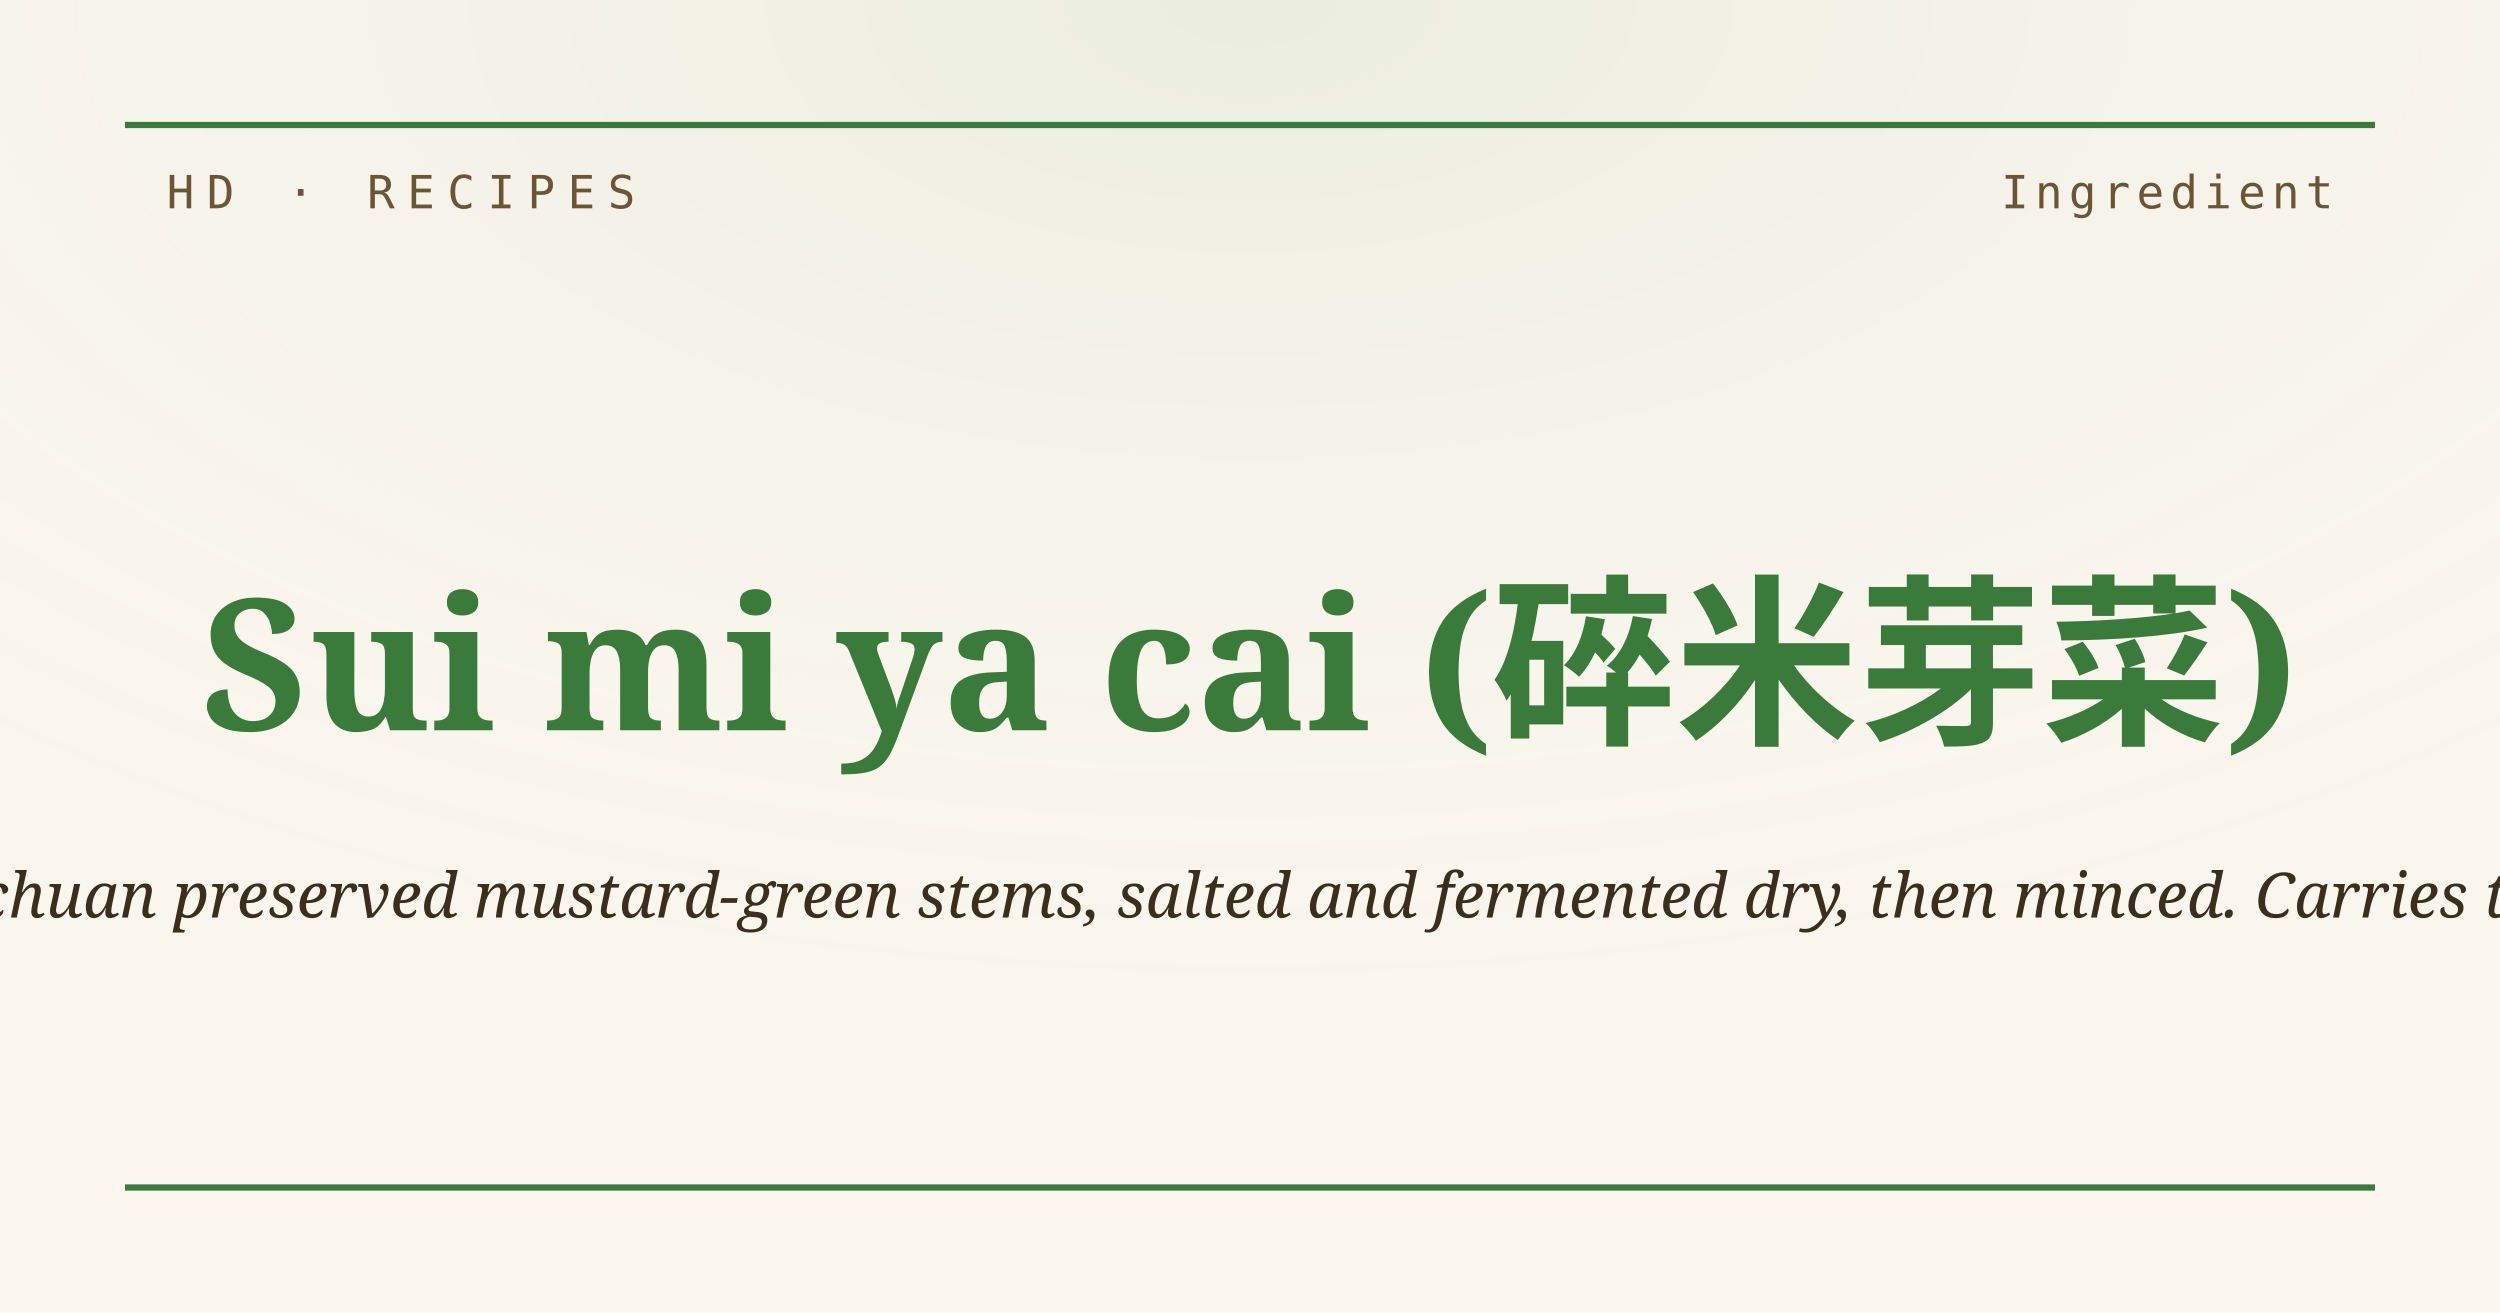
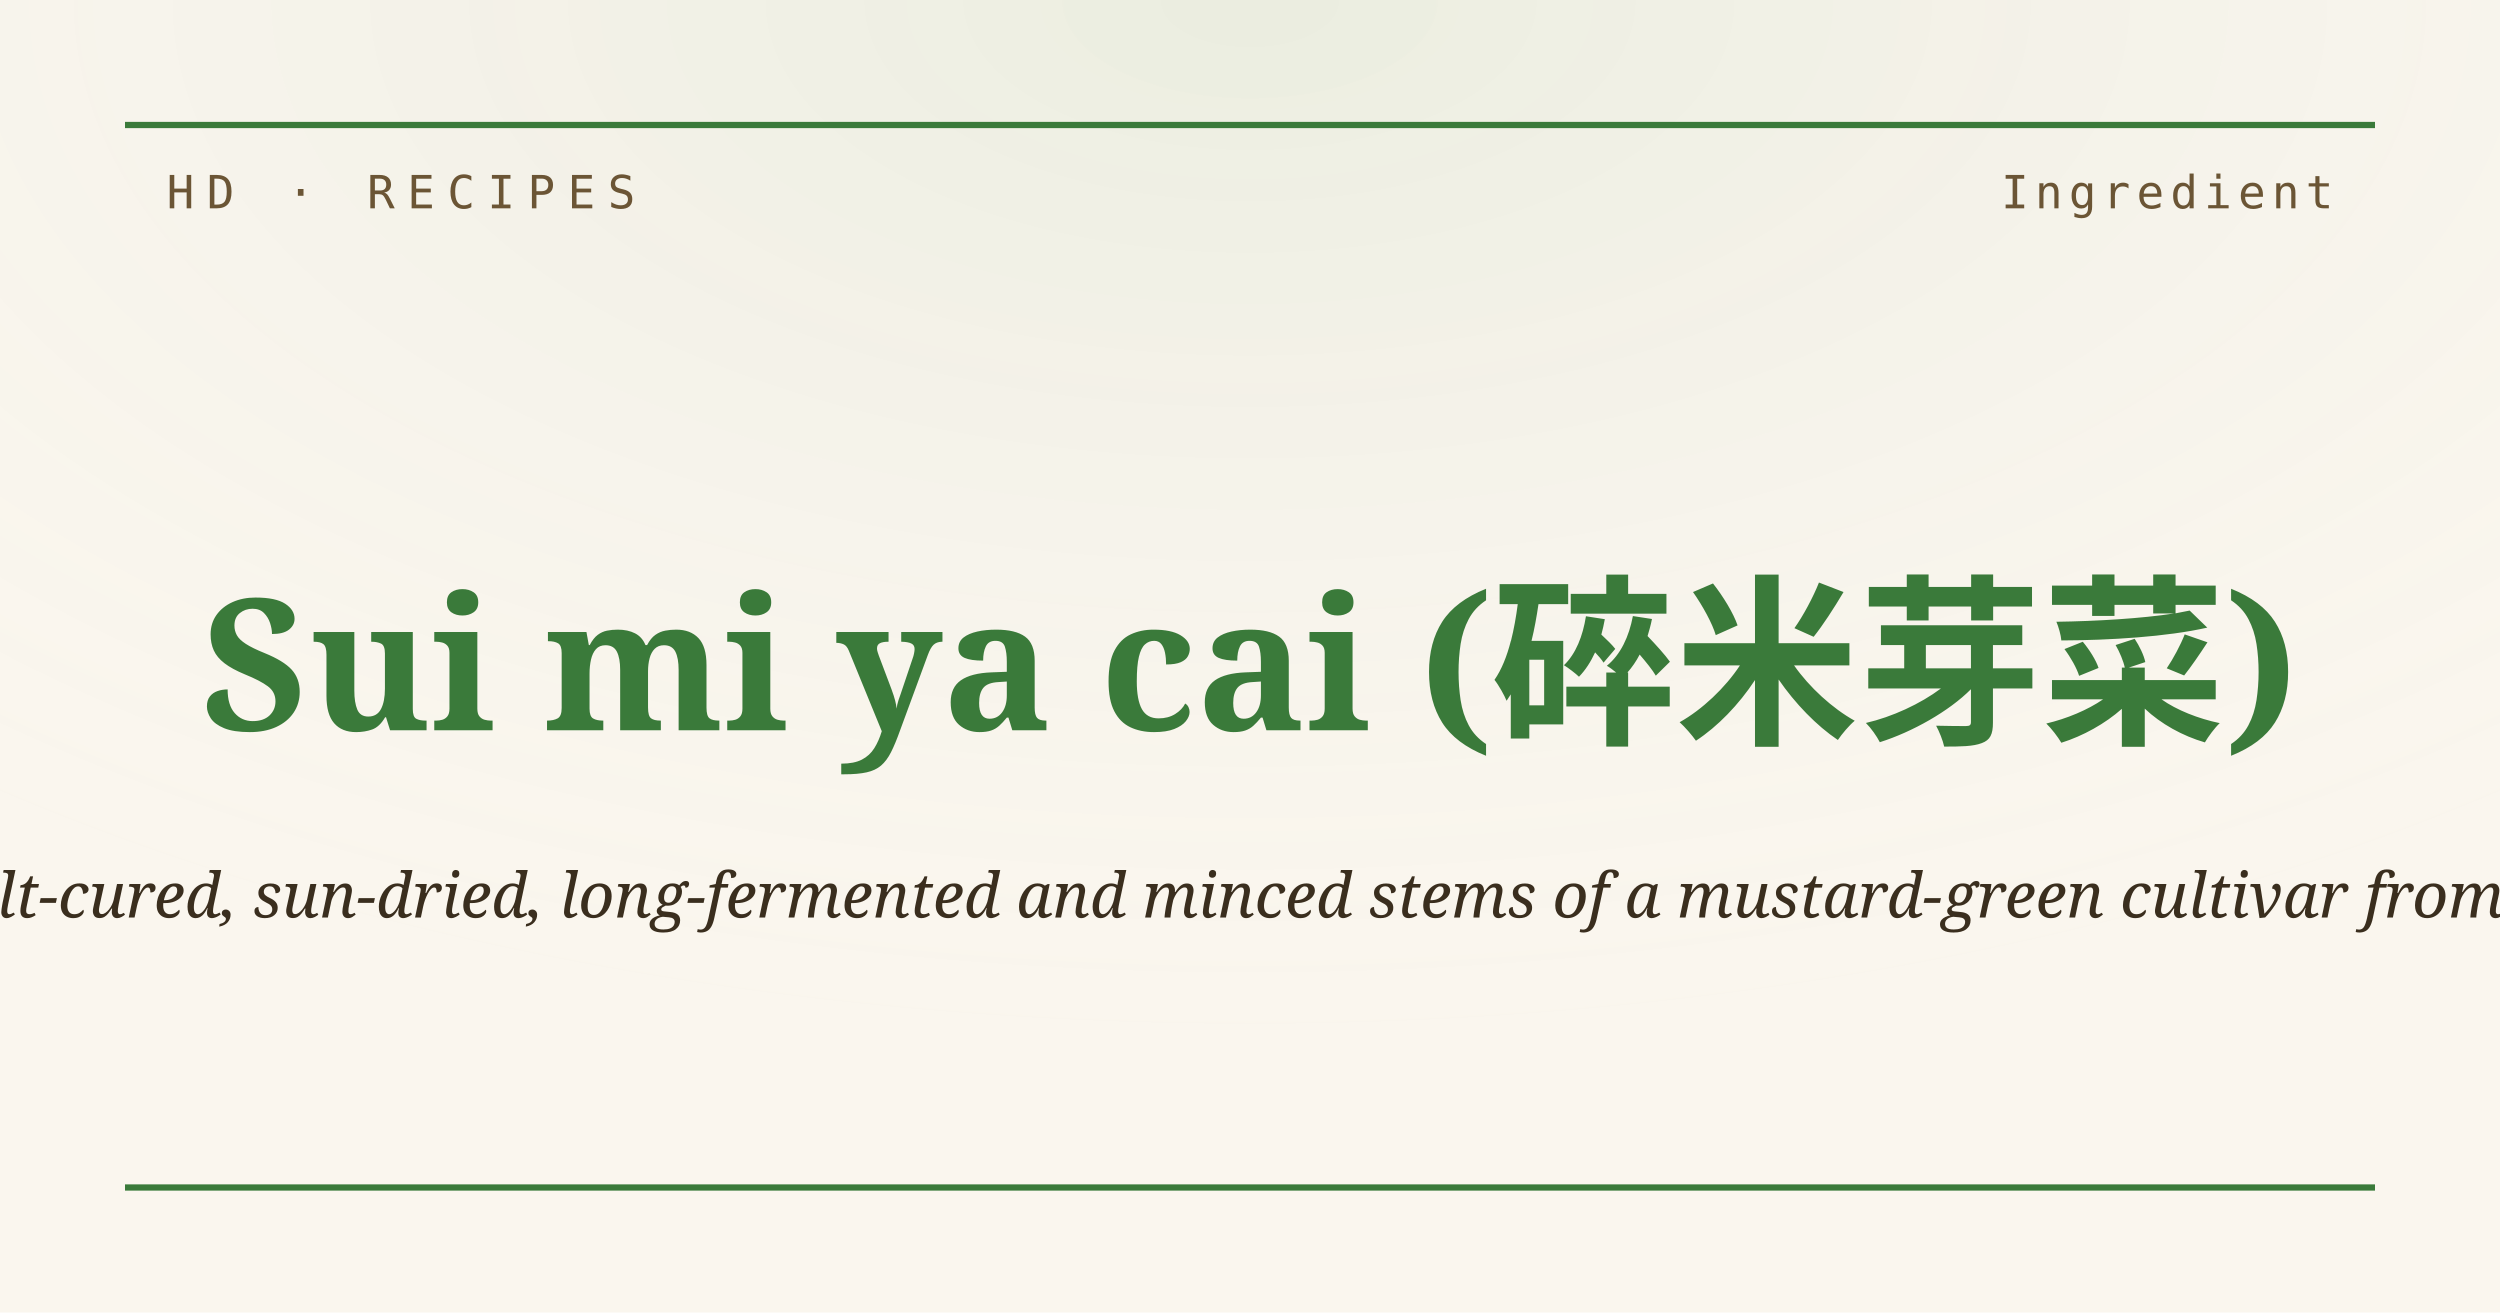
<svg xmlns="http://www.w3.org/2000/svg" viewBox="0 0 1200 630" width="1200" height="630">
  <defs>
    <radialGradient id="vignette" cx="50%" cy="0%" r="80%">
      <stop offset="0%" stop-color="#3a7a3a" stop-opacity="0.08" />
      <stop offset="100%" stop-color="#faf6ee" stop-opacity="0" />
    </radialGradient>
  </defs>
  <rect width="1200" height="630" fill="#faf6ee" />
  <rect width="1200" height="630" fill="url(#vignette)" />
  <line x1="60" y1="60" x2="1140" y2="60" stroke="#3a7a3a" stroke-width="3" />
  <line x1="60" y1="570" x2="1140" y2="570" stroke="#3a7a3a" stroke-width="3" />
  <text x="80" y="100" font-family="Inconsolata, monospace" font-size="22" letter-spacing="6" fill="#6b5535">HD · RECIPES</text>
  <text x="1120" y="100" font-family="Inconsolata, monospace" font-size="22" letter-spacing="3" fill="#6b5535" text-anchor="end">Ingredient</text>
  <text x="600" y="320" font-family="EB Garamond, Georgia, serif" font-weight="700" font-size="88" fill="#3a7a3a" text-anchor="middle" dominant-baseline="middle">Sui mi ya cai (碎米芽菜)</text>
-   <text x="600" y="430" font-family="EB Garamond, Georgia, serif" font-style="italic" font-size="30" fill="#3a2e1e" text-anchor="middle" dominant-baseline="middle">Sichuan preserved mustard-green stems, salted and fermented dry, then minced. Carries the </text>
+   <text x="600" y="430" font-family="EB Garamond, Georgia, serif" font-style="italic" font-size="30" fill="#3a2e1e" text-anchor="middle" dominant-baseline="middle">Salt-cured, sun-dried, long-fermented and minced stems of a mustard-green cultivar from Si</text>
</svg>
